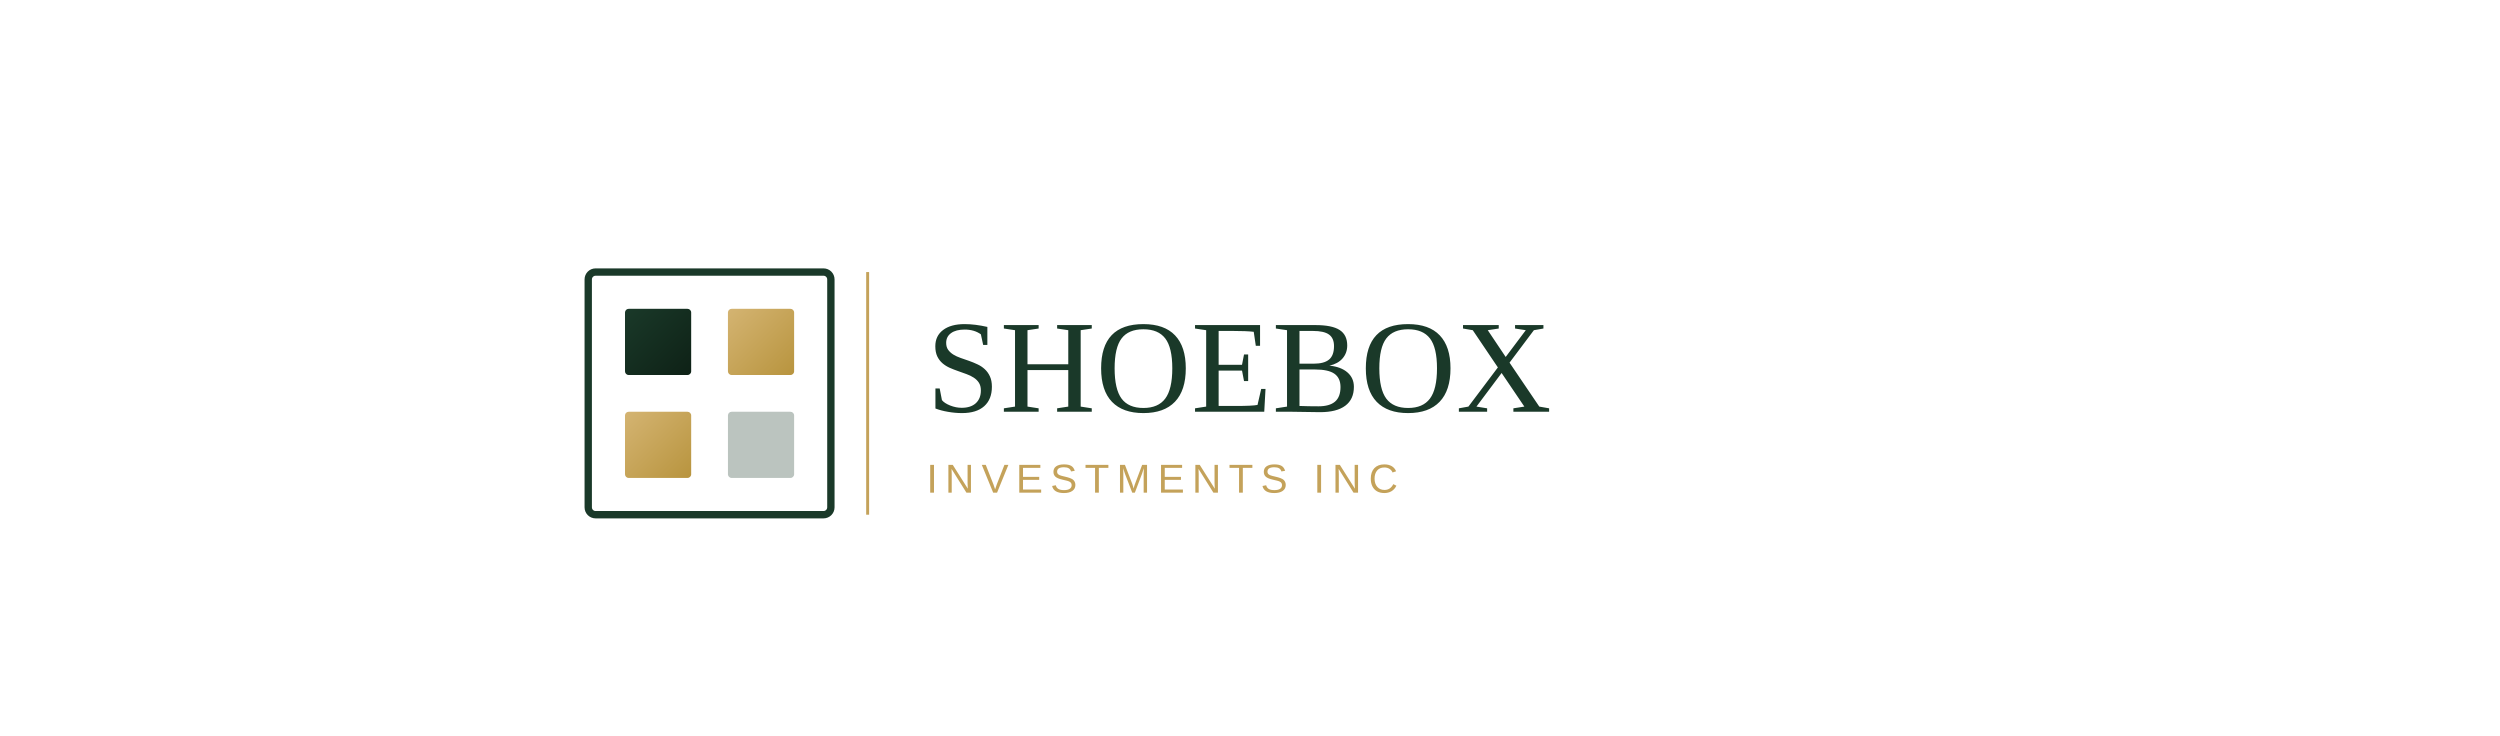
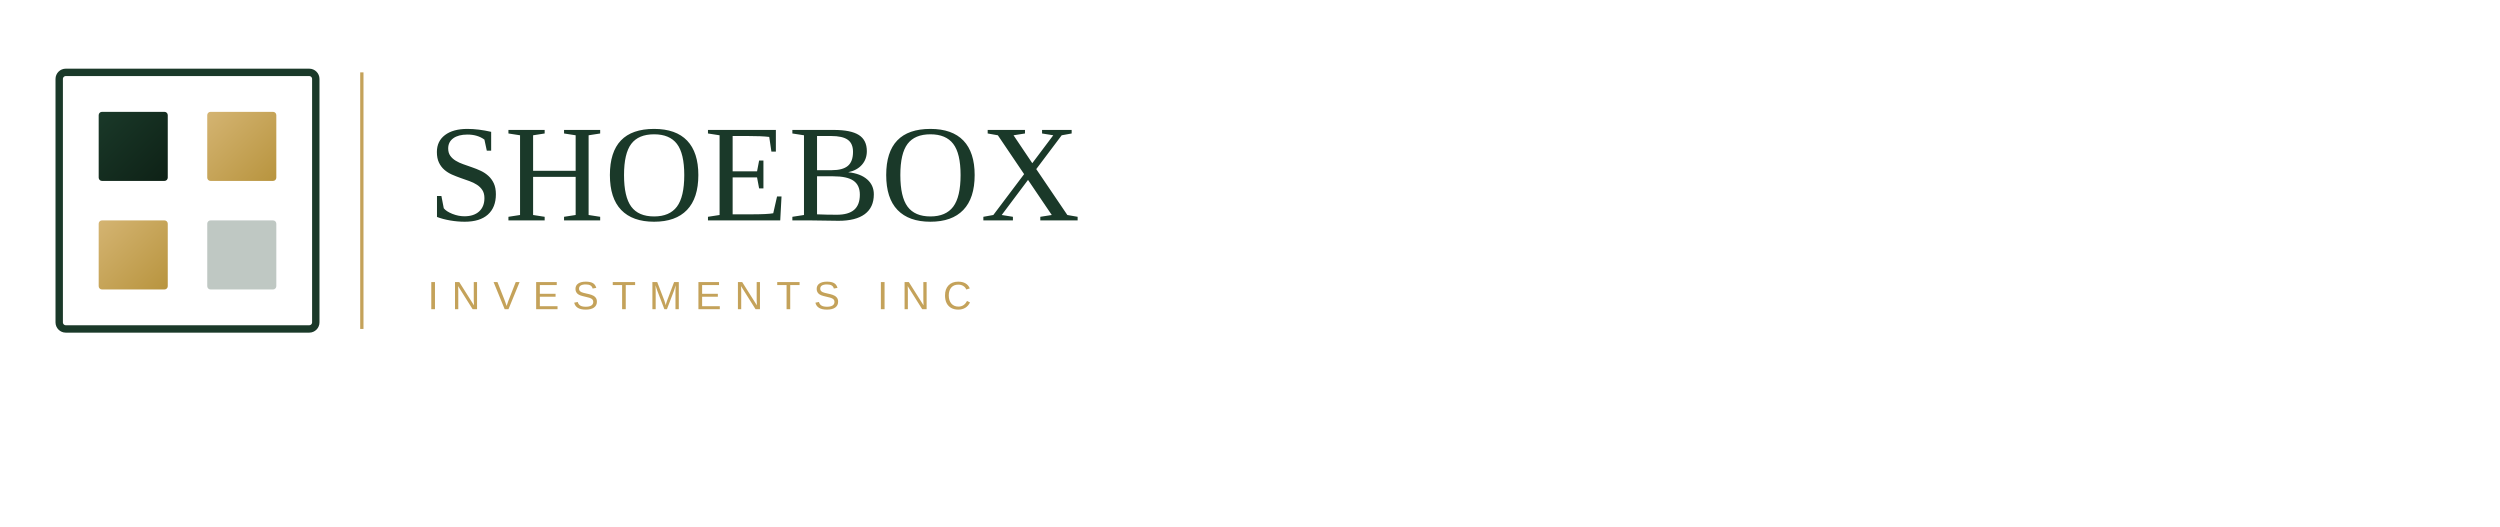
- <svg xmlns="http://www.w3.org/2000/svg" width="100%" viewBox="0 0 680 200" role="img">
+ <svg xmlns="http://www.w3.org/2000/svg" width="100%" viewBox="0 0 760 160" role="img">
  <defs>
    <linearGradient id="goldFill" x1="0%" y1="0%" x2="100%" y2="100%">
      <stop offset="0%" stop-color="#D4B472" />
      <stop offset="100%" stop-color="#B8943E" />
    </linearGradient>
    <linearGradient id="greenFill" x1="0%" y1="0%" x2="100%" y2="100%">
      <stop offset="0%" stop-color="#1A3929" />
      <stop offset="100%" stop-color="#0E2116" />
    </linearGradient>
  </defs>
-   <g transform="translate(160, 78)">
-     <rect x="0" y="-4" width="66" height="66" rx="2" fill="none" stroke="#1A3929" stroke-width="2" />
-     <rect x="10" y="6" width="18" height="18" rx="1" fill="url(#greenFill)" />
-     <rect x="38" y="6" width="18" height="18" rx="1" fill="url(#goldFill)" />
-     <rect x="10" y="34" width="18" height="18" rx="1" fill="url(#goldFill)" />
-     <rect x="38" y="34" width="18" height="18" rx="1" fill="#1A3929" opacity="0.3" />
-     <line x1="76" y1="-4" x2="76" y2="62" stroke="#C4A25A" stroke-width="0.8" />
-     <text x="92" y="34" fill="#1A3929" font-family="Georgia, 'Times New Roman', serif" font-size="36" font-weight="400">SHOEBOX</text>
-     <text x="92" y="56" fill="#C4A25A" font-family="-apple-system, 'Helvetica Neue', Arial, sans-serif" font-size="11" font-weight="400" letter-spacing="2">INVESTMENTS INC</text>
+   <g transform="translate(18 22)">
+     <rect x="0" y="0" width="78" height="78" rx="2" fill="none" stroke="#1A3929" stroke-width="2.25" />
+     <rect x="12" y="12" width="21" height="21" rx="1" fill="url(#greenFill)" />
+     <rect x="45" y="12" width="21" height="21" rx="1" fill="url(#goldFill)" />
+     <rect x="12" y="45" width="21" height="21" rx="1" fill="url(#goldFill)" />
+     <rect x="45" y="45" width="21" height="21" rx="1" fill="#1A3929" opacity="0.28" />
+     <line x1="92" y1="0" x2="92" y2="78" stroke="#C4A25A" stroke-width="1" />
+     <text x="112" y="45" fill="#1A3929" font-family="Georgia, 'Times New Roman', serif" font-size="42" font-weight="400" textLength="252" lengthAdjust="spacingAndGlyphs">
+       SHOEBOX
+     </text>
+     <text x="112" y="72" fill="#C4A25A" font-family="-apple-system, 'Helvetica Neue', Arial, sans-serif" font-size="12" font-weight="500" letter-spacing="4" textLength="252" lengthAdjust="spacingAndGlyphs">
+       INVESTMENTS INC
+     </text>
  </g>
</svg>
